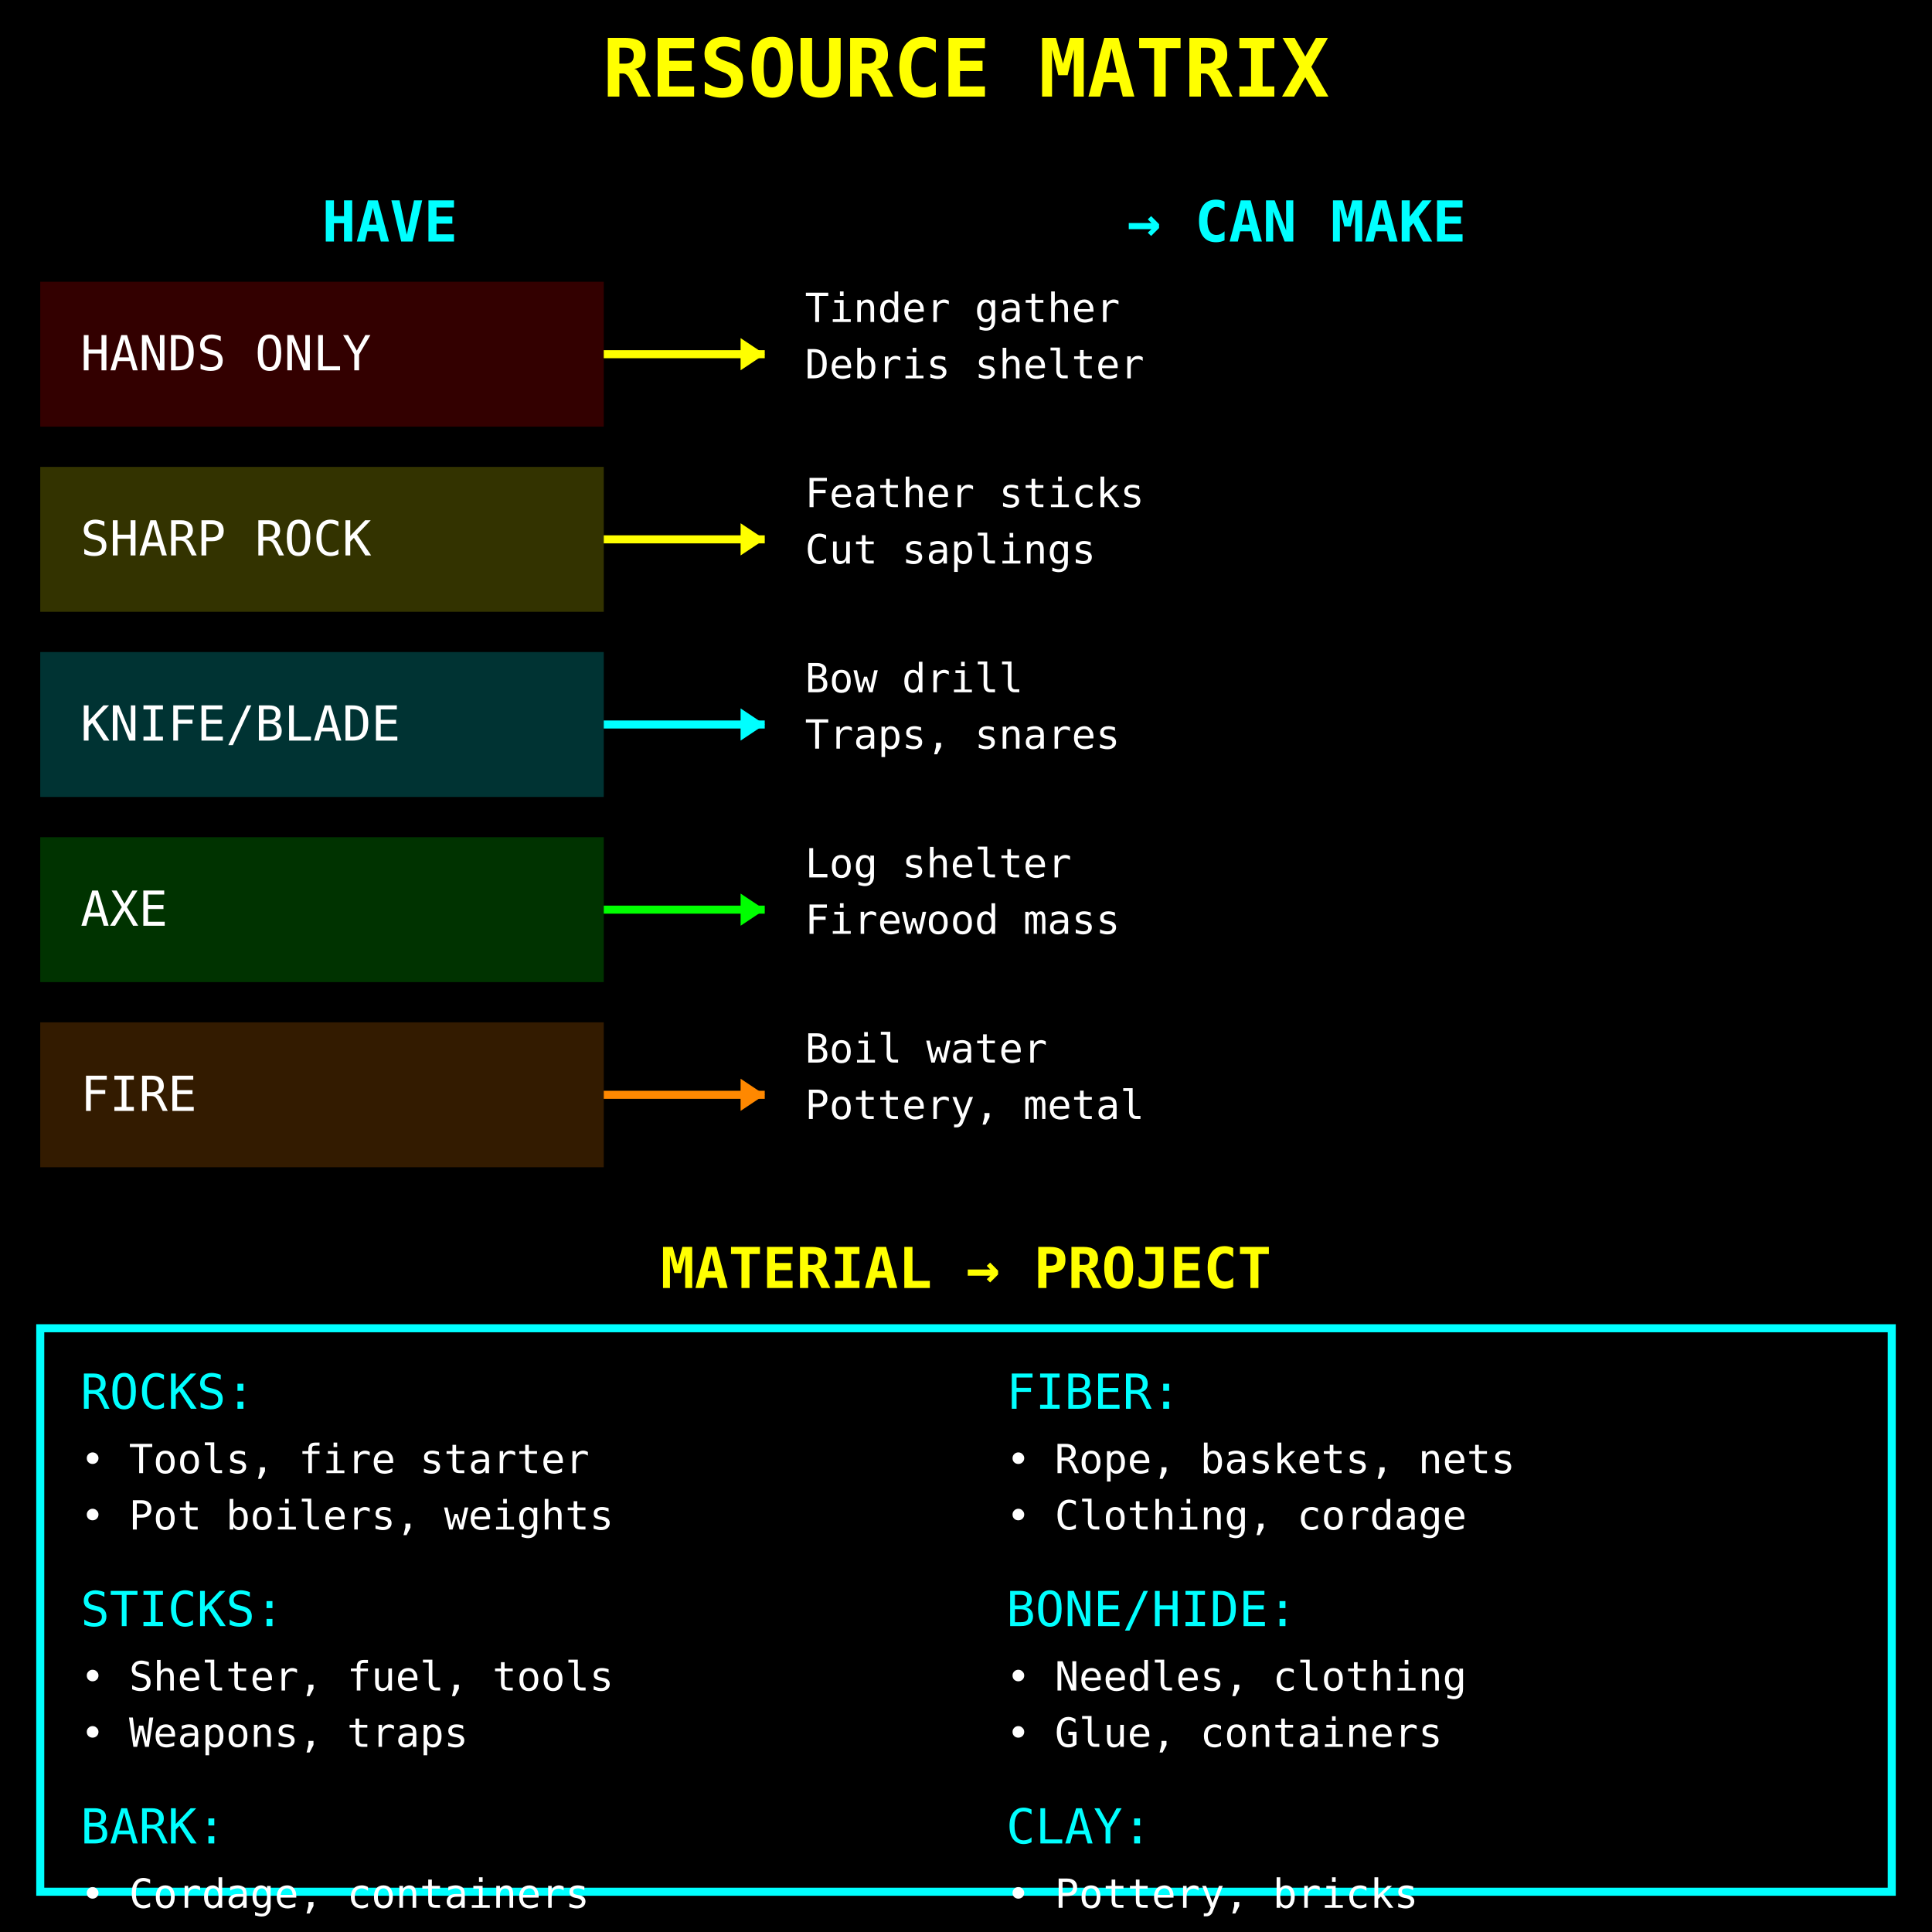
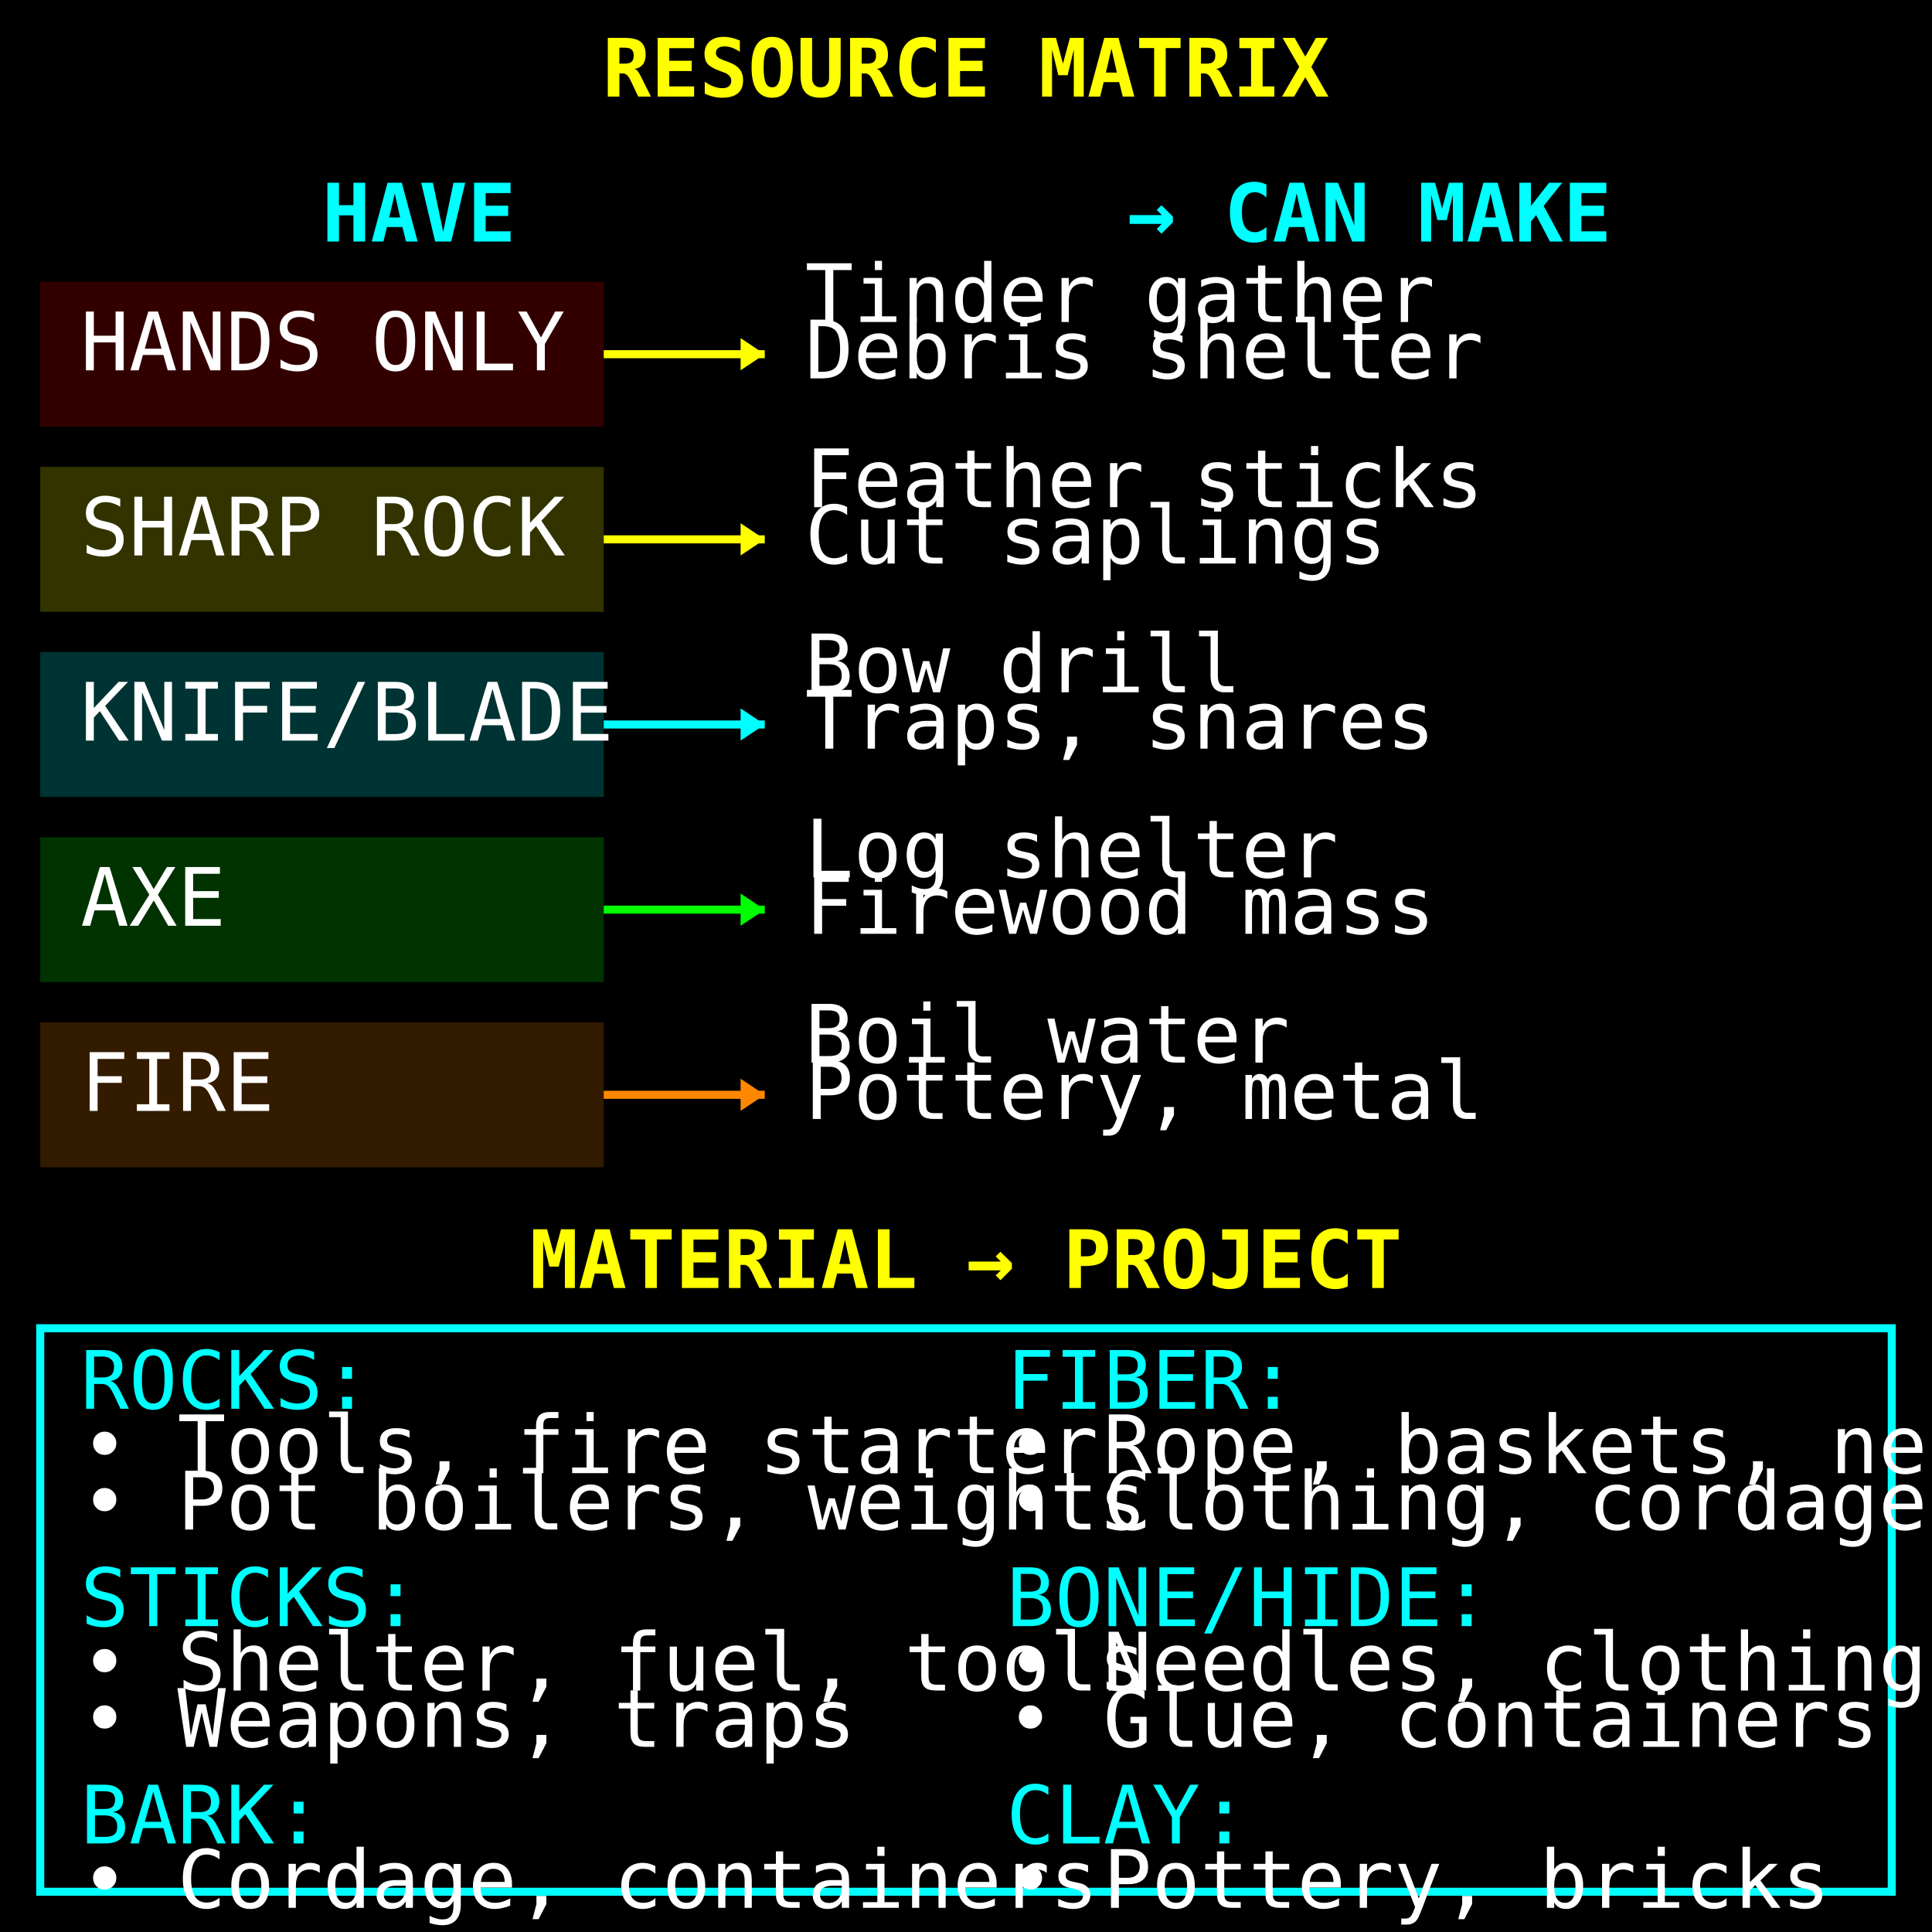
<svg xmlns="http://www.w3.org/2000/svg" width="240" height="240">
  <rect width="240" height="240" fill="black" />
  <text x="120" y="12" fill="#FFFF00" font-family="monospace" font-size="10" font-weight="bold" text-anchor="middle">RESOURCE MATRIX</text>
-   <text x="40" y="30" fill="#00FFFF" font-family="monospace" font-size="7" font-weight="bold">HAVE</text>
-   <text x="140" y="30" fill="#00FFFF" font-family="monospace" font-size="7" font-weight="bold">→ CAN MAKE</text>
+   <text x="40" y="30" fill="#00FFFF" font-family="monospace" font-size="10.0" font-weight="bold">HAVE</text>
+   <text x="140" y="30" fill="#00FFFF" font-family="monospace" font-size="10.0" font-weight="bold">→ CAN MAKE</text>
  <rect x="5" y="35" width="70" height="18" fill="#FF0000" fill-opacity="0.2" />
-   <text x="10" y="46" fill="#FFFFFF" font-family="monospace" font-size="6">HANDS ONLY</text>
+   <text x="10" y="46" fill="#FFFFFF" font-family="monospace" font-size="10.0">HANDS ONLY</text>
  <line x1="75" y1="44" x2="95" y2="44" stroke="#FFFF00" stroke-width="1" />
  <polygon points="95,44 92,42 92,46" fill="#FFFF00" />
-   <text x="100" y="40" fill="#FFFFFF" font-family="monospace" font-size="5">Tinder gather</text>
-   <text x="100" y="47" fill="#FFFFFF" font-family="monospace" font-size="5">Debris shelter</text>
+   <text x="100" y="40" fill="#FFFFFF" font-family="monospace" font-size="10.0">Tinder gather</text>
+   <text x="100" y="47" fill="#FFFFFF" font-family="monospace" font-size="10.0">Debris shelter</text>
  <rect x="5" y="58" width="70" height="18" fill="#FFFF00" fill-opacity="0.2" />
-   <text x="10" y="69" fill="#FFFFFF" font-family="monospace" font-size="6">SHARP ROCK</text>
+   <text x="10" y="69" fill="#FFFFFF" font-family="monospace" font-size="10.0">SHARP ROCK</text>
  <line x1="75" y1="67" x2="95" y2="67" stroke="#FFFF00" stroke-width="1" />
  <polygon points="95,67 92,65 92,69" fill="#FFFF00" />
-   <text x="100" y="63" fill="#FFFFFF" font-family="monospace" font-size="5">Feather sticks</text>
-   <text x="100" y="70" fill="#FFFFFF" font-family="monospace" font-size="5">Cut saplings</text>
+   <text x="100" y="63" fill="#FFFFFF" font-family="monospace" font-size="10.0">Feather sticks</text>
+   <text x="100" y="70" fill="#FFFFFF" font-family="monospace" font-size="10.0">Cut saplings</text>
  <rect x="5" y="81" width="70" height="18" fill="#00FFFF" fill-opacity="0.2" />
-   <text x="10" y="92" fill="#FFFFFF" font-family="monospace" font-size="6">KNIFE/BLADE</text>
+   <text x="10" y="92" fill="#FFFFFF" font-family="monospace" font-size="10.0">KNIFE/BLADE</text>
  <line x1="75" y1="90" x2="95" y2="90" stroke="#00FFFF" stroke-width="1" />
  <polygon points="95,90 92,88 92,92" fill="#00FFFF" />
-   <text x="100" y="86" fill="#FFFFFF" font-family="monospace" font-size="5">Bow drill</text>
-   <text x="100" y="93" fill="#FFFFFF" font-family="monospace" font-size="5">Traps, snares</text>
+   <text x="100" y="86" fill="#FFFFFF" font-family="monospace" font-size="10.0">Bow drill</text>
+   <text x="100" y="93" fill="#FFFFFF" font-family="monospace" font-size="10.0">Traps, snares</text>
  <rect x="5" y="104" width="70" height="18" fill="#00FF00" fill-opacity="0.2" />
-   <text x="10" y="115" fill="#FFFFFF" font-family="monospace" font-size="6">AXE</text>
+   <text x="10" y="115" fill="#FFFFFF" font-family="monospace" font-size="10.0">AXE</text>
  <line x1="75" y1="113" x2="95" y2="113" stroke="#00FF00" stroke-width="1" />
  <polygon points="95,113 92,111 92,115" fill="#00FF00" />
-   <text x="100" y="109" fill="#FFFFFF" font-family="monospace" font-size="5">Log shelter</text>
-   <text x="100" y="116" fill="#FFFFFF" font-family="monospace" font-size="5">Firewood mass</text>
+   <text x="100" y="109" fill="#FFFFFF" font-family="monospace" font-size="10.0">Log shelter</text>
+   <text x="100" y="116" fill="#FFFFFF" font-family="monospace" font-size="10.0">Firewood mass</text>
  <rect x="5" y="127" width="70" height="18" fill="#FF8800" fill-opacity="0.2" />
-   <text x="10" y="138" fill="#FFFFFF" font-family="monospace" font-size="6">FIRE</text>
+   <text x="10" y="138" fill="#FFFFFF" font-family="monospace" font-size="10.0">FIRE</text>
  <line x1="75" y1="136" x2="95" y2="136" stroke="#FF8800" stroke-width="1" />
  <polygon points="95,136 92,134 92,138" fill="#FF8800" />
-   <text x="100" y="132" fill="#FFFFFF" font-family="monospace" font-size="5">Boil water</text>
-   <text x="100" y="139" fill="#FFFFFF" font-family="monospace" font-size="5">Pottery, metal</text>
-   <text x="120" y="160" fill="#FFFF00" font-family="monospace" font-size="7" font-weight="bold" text-anchor="middle">MATERIAL → PROJECT</text>
+   <text x="100" y="132" fill="#FFFFFF" font-family="monospace" font-size="10.0">Boil water</text>
+   <text x="100" y="139" fill="#FFFFFF" font-family="monospace" font-size="10.0">Pottery, metal</text>
+   <text x="120" y="160" fill="#FFFF00" font-family="monospace" font-size="10.0" font-weight="bold" text-anchor="middle">MATERIAL → PROJECT</text>
  <rect x="5" y="165" width="230" height="70" fill="none" stroke="#00FFFF" stroke-width="1" />
-   <text x="10" y="175" fill="#00FFFF" font-family="monospace" font-size="6">ROCKS:</text>
-   <text x="10" y="183" fill="#FFFFFF" font-family="monospace" font-size="5">• Tools, fire starter</text>
-   <text x="10" y="190" fill="#FFFFFF" font-family="monospace" font-size="5">• Pot boilers, weights</text>
-   <text x="10" y="202" fill="#00FFFF" font-family="monospace" font-size="6">STICKS:</text>
-   <text x="10" y="210" fill="#FFFFFF" font-family="monospace" font-size="5">• Shelter, fuel, tools</text>
-   <text x="10" y="217" fill="#FFFFFF" font-family="monospace" font-size="5">• Weapons, traps</text>
-   <text x="10" y="229" fill="#00FFFF" font-family="monospace" font-size="6">BARK:</text>
-   <text x="10" y="237" fill="#FFFFFF" font-family="monospace" font-size="5">• Cordage, containers</text>
-   <text x="125" y="175" fill="#00FFFF" font-family="monospace" font-size="6">FIBER:</text>
-   <text x="125" y="183" fill="#FFFFFF" font-family="monospace" font-size="5">• Rope, baskets, nets</text>
-   <text x="125" y="190" fill="#FFFFFF" font-family="monospace" font-size="5">• Clothing, cordage</text>
-   <text x="125" y="202" fill="#00FFFF" font-family="monospace" font-size="6">BONE/HIDE:</text>
-   <text x="125" y="210" fill="#FFFFFF" font-family="monospace" font-size="5">• Needles, clothing</text>
-   <text x="125" y="217" fill="#FFFFFF" font-family="monospace" font-size="5">• Glue, containers</text>
-   <text x="125" y="229" fill="#00FFFF" font-family="monospace" font-size="6">CLAY:</text>
-   <text x="125" y="237" fill="#FFFFFF" font-family="monospace" font-size="5">• Pottery, bricks</text>
+   <text x="10" y="175" fill="#00FFFF" font-family="monospace" font-size="10.0">ROCKS:</text>
+   <text x="10" y="183" fill="#FFFFFF" font-family="monospace" font-size="10.0">• Tools, fire starter</text>
+   <text x="10" y="190" fill="#FFFFFF" font-family="monospace" font-size="10.0">• Pot boilers, weights</text>
+   <text x="10" y="202" fill="#00FFFF" font-family="monospace" font-size="10.0">STICKS:</text>
+   <text x="10" y="210" fill="#FFFFFF" font-family="monospace" font-size="10.0">• Shelter, fuel, tools</text>
+   <text x="10" y="217" fill="#FFFFFF" font-family="monospace" font-size="10.0">• Weapons, traps</text>
+   <text x="10" y="229" fill="#00FFFF" font-family="monospace" font-size="10.0">BARK:</text>
+   <text x="10" y="237" fill="#FFFFFF" font-family="monospace" font-size="10.0">• Cordage, containers</text>
+   <text x="125" y="175" fill="#00FFFF" font-family="monospace" font-size="10.0">FIBER:</text>
+   <text x="125" y="183" fill="#FFFFFF" font-family="monospace" font-size="10.0">• Rope, baskets, nets</text>
+   <text x="125" y="190" fill="#FFFFFF" font-family="monospace" font-size="10.0">• Clothing, cordage</text>
+   <text x="125" y="202" fill="#00FFFF" font-family="monospace" font-size="10.0">BONE/HIDE:</text>
+   <text x="125" y="210" fill="#FFFFFF" font-family="monospace" font-size="10.0">• Needles, clothing</text>
+   <text x="125" y="217" fill="#FFFFFF" font-family="monospace" font-size="10.0">• Glue, containers</text>
+   <text x="125" y="229" fill="#00FFFF" font-family="monospace" font-size="10.0">CLAY:</text>
+   <text x="125" y="237" fill="#FFFFFF" font-family="monospace" font-size="10.0">• Pottery, bricks</text>
</svg>
